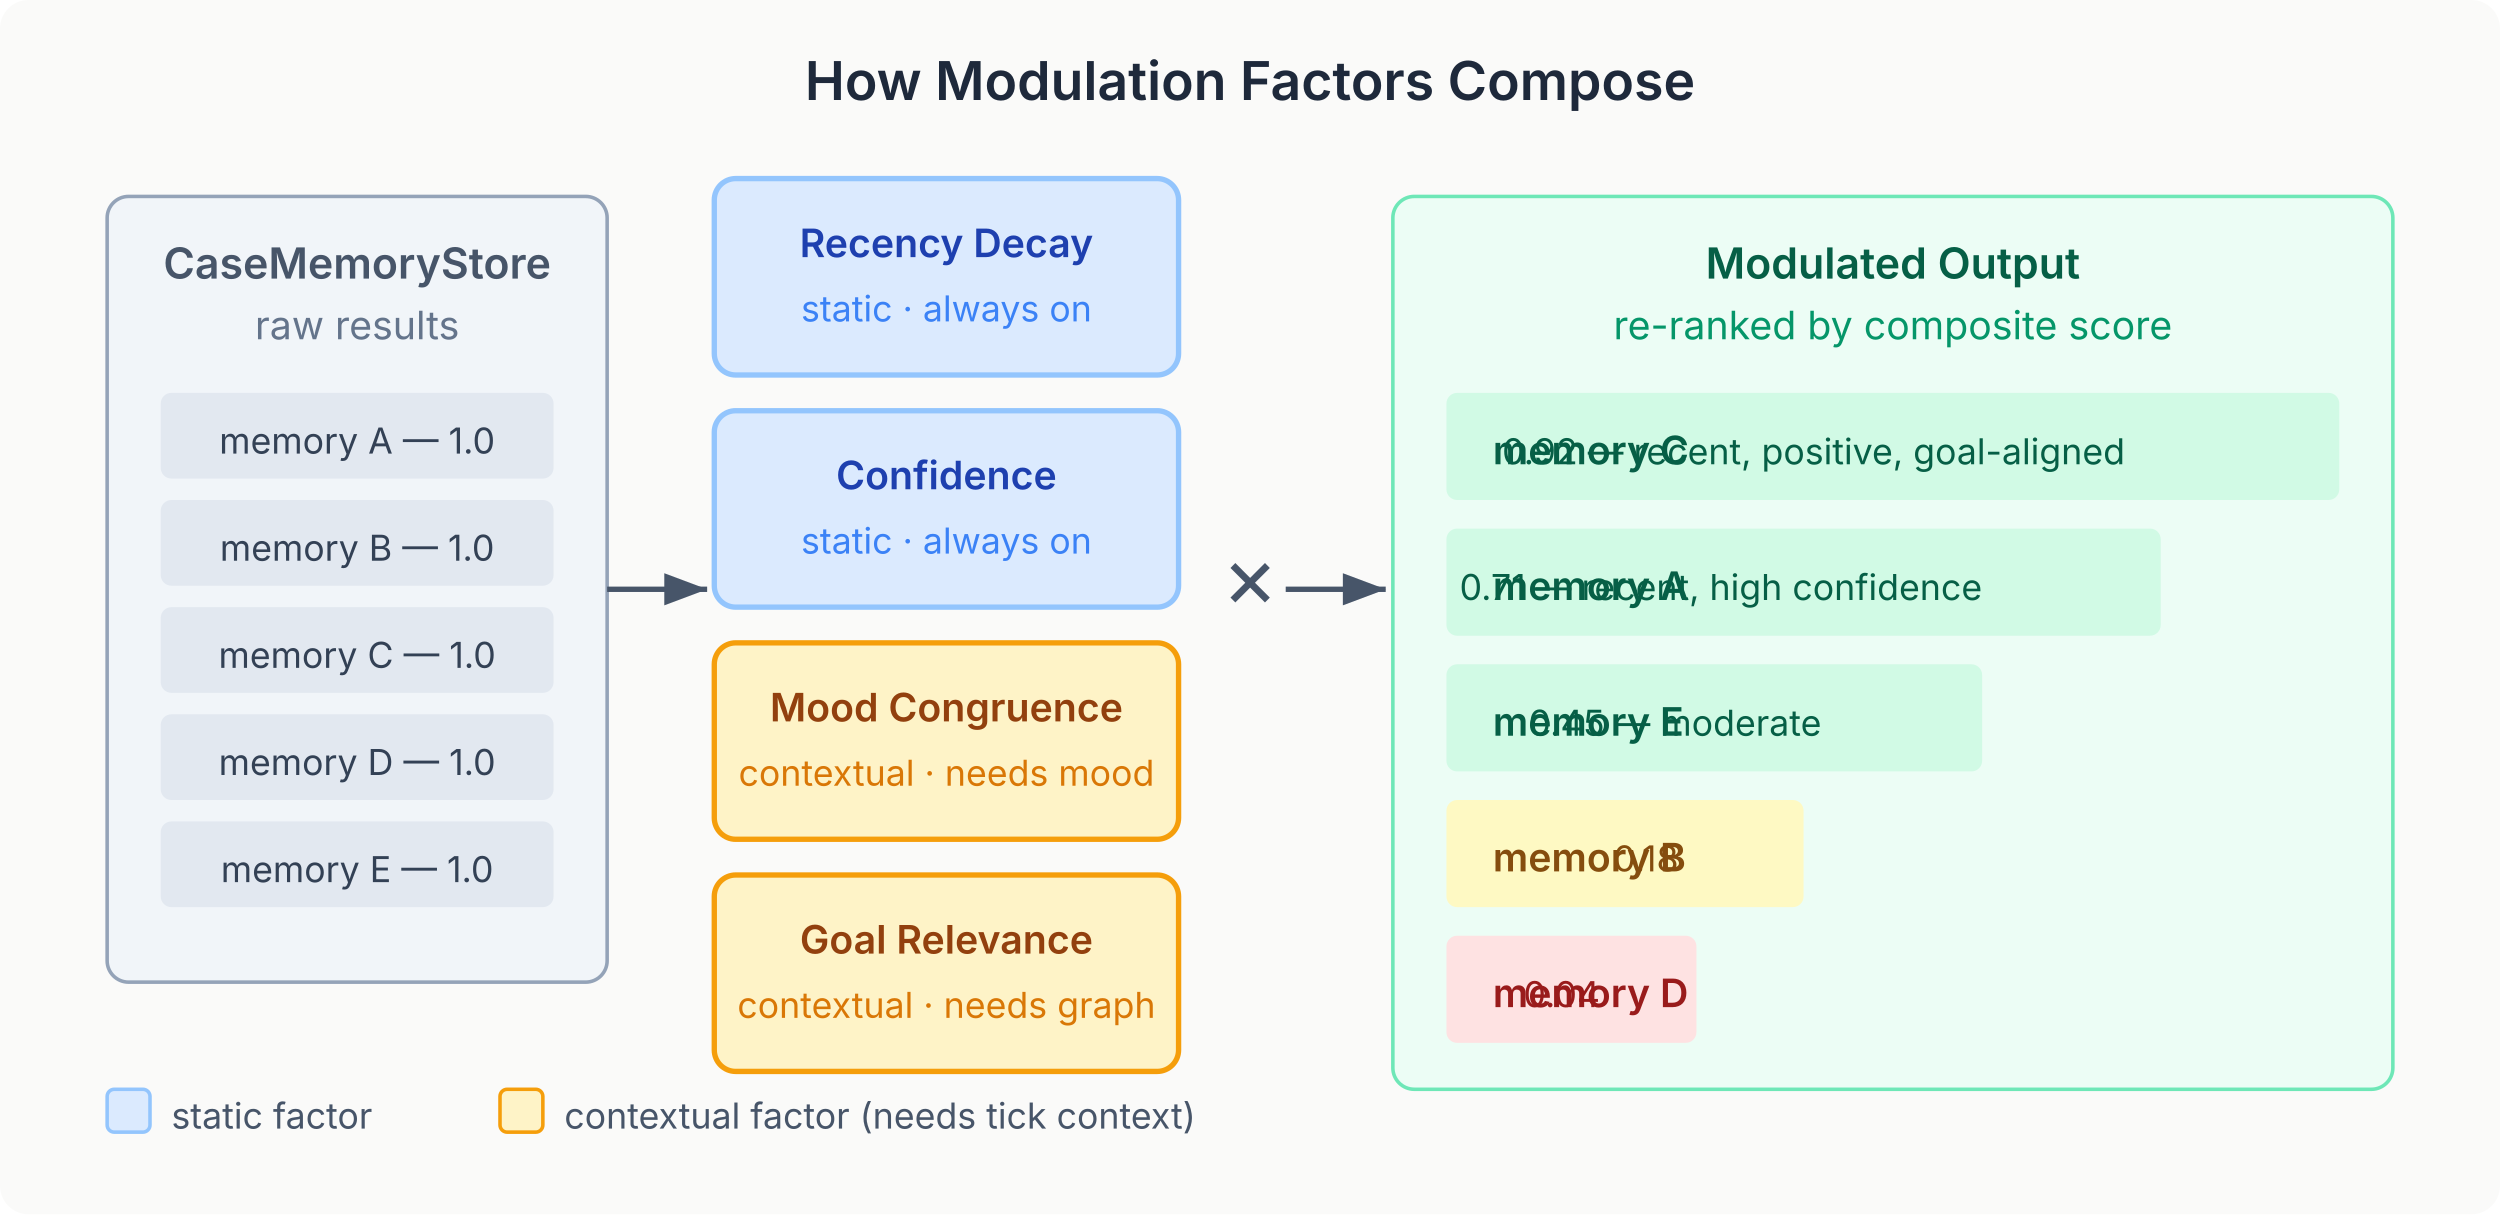
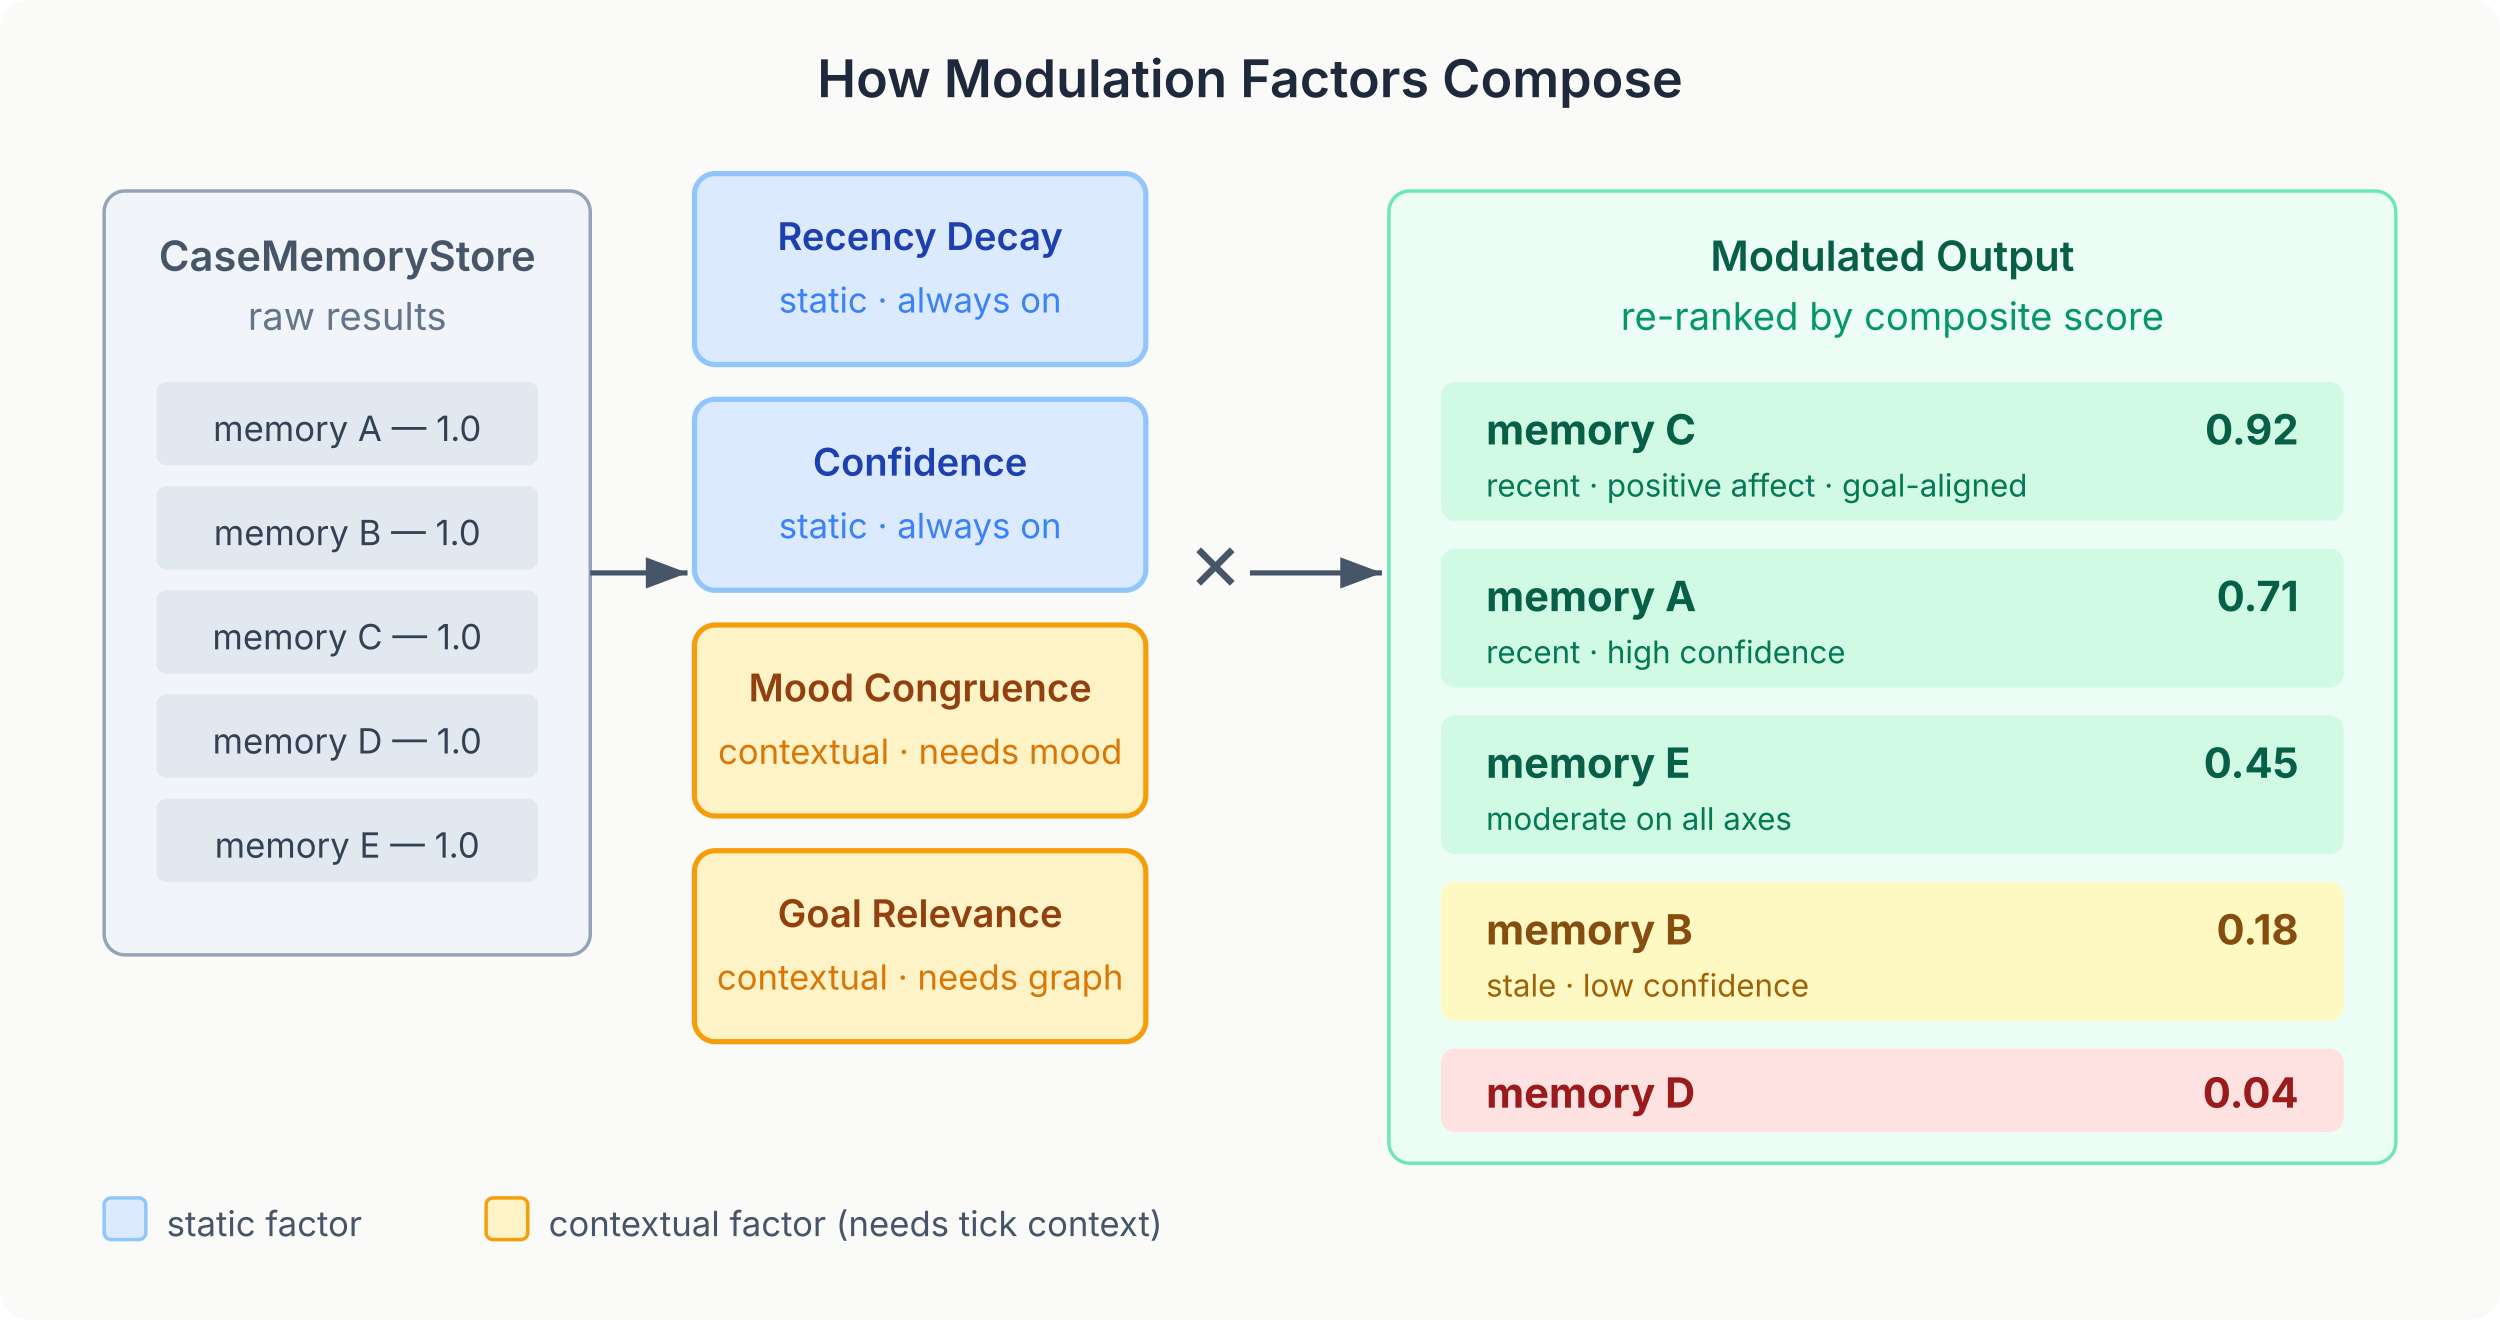
- <svg xmlns="http://www.w3.org/2000/svg" viewBox="0 0 700 340" font-family="system-ui, -apple-system, sans-serif" font-size="13">
+ <svg xmlns="http://www.w3.org/2000/svg" viewBox="0 0 720 380" font-family="system-ui, -apple-system, sans-serif" font-size="13">
  <defs>
    <marker id="arr" markerWidth="8" markerHeight="6" refX="8" refY="3" orient="auto">
      <polygon points="0 0, 8 3, 0 6" fill="#475569" />
    </marker>
  </defs>
-   <rect width="700" height="340" fill="#fafaf9" rx="8" />
-   <text x="350" y="28" text-anchor="middle" font-size="15" font-weight="600" fill="#1e293b">How Modulation Factors Compose</text>
+   <rect width="720" height="380" fill="#fafaf9" rx="8" />
+   <text x="360" y="28" text-anchor="middle" font-size="15" font-weight="600" fill="#1e293b">How Modulation Factors Compose</text>
  <rect x="30" y="55" width="140" height="220" rx="6" fill="#f1f5f9" stroke="#94a3b8" />
  <text x="100" y="78" text-anchor="middle" font-weight="600" font-size="12" fill="#475569">CaseMemoryStore</text>
  <text x="100" y="95" text-anchor="middle" font-size="11" fill="#64748b">raw results</text>
  <rect x="45" y="110" width="110" height="24" rx="3" fill="#e2e8f0" />
  <text x="100" y="127" text-anchor="middle" font-size="10" fill="#334155">memory A — 1.0</text>
  <rect x="45" y="140" width="110" height="24" rx="3" fill="#e2e8f0" />
  <text x="100" y="157" text-anchor="middle" font-size="10" fill="#334155">memory B — 1.0</text>
  <rect x="45" y="170" width="110" height="24" rx="3" fill="#e2e8f0" />
  <text x="100" y="187" text-anchor="middle" font-size="10" fill="#334155">memory C — 1.0</text>
  <rect x="45" y="200" width="110" height="24" rx="3" fill="#e2e8f0" />
  <text x="100" y="217" text-anchor="middle" font-size="10" fill="#334155">memory D — 1.0</text>
  <rect x="45" y="230" width="110" height="24" rx="3" fill="#e2e8f0" />
  <text x="100" y="247" text-anchor="middle" font-size="10" fill="#334155">memory E — 1.0</text>
  <line x1="170" y1="165" x2="198" y2="165" stroke="#475569" stroke-width="1.5" marker-end="url(#arr)" />
  <rect x="200" y="50" width="130" height="55" rx="6" fill="#dbeafe" stroke="#93c5fd" stroke-width="1.5" />
  <text x="265" y="72" text-anchor="middle" font-weight="600" font-size="11" fill="#1e40af">Recency Decay</text>
  <text x="265" y="90" text-anchor="middle" font-size="10" fill="#3b82f6">static · always on</text>
  <rect x="200" y="115" width="130" height="55" rx="6" fill="#dbeafe" stroke="#93c5fd" stroke-width="1.5" />
  <text x="265" y="137" text-anchor="middle" font-weight="600" font-size="11" fill="#1e40af">Confidence</text>
  <text x="265" y="155" text-anchor="middle" font-size="10" fill="#3b82f6">static · always on</text>
  <rect x="200" y="180" width="130" height="55" rx="6" fill="#fef3c7" stroke="#f59e0b" stroke-width="1.5" />
  <text x="265" y="202" text-anchor="middle" font-weight="600" font-size="11" fill="#92400e">Mood Congruence</text>
  <text x="265" y="220" text-anchor="middle" font-size="10" fill="#d97706">contextual · needs mood</text>
  <rect x="200" y="245" width="130" height="55" rx="6" fill="#fef3c7" stroke="#f59e0b" stroke-width="1.5" />
  <text x="265" y="267" text-anchor="middle" font-weight="600" font-size="11" fill="#92400e">Goal Relevance</text>
  <text x="265" y="285" text-anchor="middle" font-size="10" fill="#d97706">contextual · needs graph</text>
  <text x="350" y="170" text-anchor="middle" font-size="24" fill="#475569">×</text>
-   <line x1="360" y1="165" x2="388" y2="165" stroke="#475569" stroke-width="1.5" marker-end="url(#arr)" />
-   <rect x="390" y="55" width="280" height="250" rx="6" fill="#ecfdf5" stroke="#6ee7b7" />
-   <text x="530" y="78" text-anchor="middle" font-weight="600" font-size="12" fill="#065f46">Modulated Output</text>
-   <text x="530" y="95" text-anchor="middle" font-size="11" fill="#059669">re-ranked by composite score</text>
-   <rect x="405" y="110" width="250" height="30" rx="3" fill="#d1fae5" />
-   <text x="418" y="130" font-size="11" fill="#065f46" font-weight="600">memory C</text>
-   <text x="595" y="130" font-size="10" fill="#065f46" text-anchor="end">0.92 — recent, positive, goal-aligned</text>
-   <rect x="405" y="148" width="200" height="30" rx="3" fill="#d1fae5" />
-   <text x="418" y="168" font-size="11" fill="#065f46" font-weight="600">memory A</text>
-   <text x="555" y="168" font-size="10" fill="#065f46" text-anchor="end">0.71 — recent, high confidence</text>
-   <rect x="405" y="186" width="150" height="30" rx="3" fill="#d1fae5" />
-   <text x="418" y="206" font-size="11" fill="#065f46" font-weight="600">memory E</text>
-   <text x="510" y="206" font-size="10" fill="#065f46" text-anchor="end">0.45 — moderate</text>
-   <rect x="405" y="224" width="100" height="30" rx="3" fill="#fef9c3" />
-   <text x="418" y="244" font-size="11" fill="#854d0e" font-weight="600">memory B</text>
-   <text x="470" y="244" font-size="10" fill="#854d0e" text-anchor="end">0.18</text>
-   <rect x="405" y="262" width="70" height="30" rx="3" fill="#fee2e2" />
-   <text x="418" y="282" font-size="11" fill="#991b1b" font-weight="600">memory D</text>
-   <text x="448" y="282" font-size="10" fill="#991b1b" text-anchor="end">0.04</text>
-   <rect x="30" y="305" width="12" height="12" rx="2" fill="#dbeafe" stroke="#93c5fd" />
-   <text x="48" y="316" font-size="10" fill="#475569">static factor</text>
-   <rect x="140" y="305" width="12" height="12" rx="2" fill="#fef3c7" stroke="#f59e0b" />
-   <text x="158" y="316" font-size="10" fill="#475569">contextual factor (needs tick context)</text>
+   <line x1="360" y1="165" x2="398" y2="165" stroke="#475569" stroke-width="1.5" marker-end="url(#arr)" />
+   <rect x="400" y="55" width="290" height="280" rx="6" fill="#ecfdf5" stroke="#6ee7b7" />
+   <text x="545" y="78" text-anchor="middle" font-weight="600" font-size="12" fill="#065f46">Modulated Output</text>
+   <text x="545" y="95" text-anchor="middle" font-size="11" fill="#059669">re-ranked by composite score</text>
+   <rect x="415" y="110" width="260" height="40" rx="4" fill="#d1fae5" />
+   <text x="428" y="128" font-size="12" fill="#065f46" font-weight="700">memory C</text>
+   <text x="662" y="128" font-size="12" fill="#065f46" text-anchor="end" font-weight="700">0.92</text>
+   <text x="428" y="143" font-size="9" fill="#047857">recent · positive affect · goal-aligned</text>
+   <rect x="415" y="158" width="260" height="40" rx="4" fill="#d1fae5" />
+   <text x="428" y="176" font-size="12" fill="#065f46" font-weight="700">memory A</text>
+   <text x="662" y="176" font-size="12" fill="#065f46" text-anchor="end" font-weight="700">0.71</text>
+   <text x="428" y="191" font-size="9" fill="#047857">recent · high confidence</text>
+   <rect x="415" y="206" width="260" height="40" rx="4" fill="#d1fae5" />
+   <text x="428" y="224" font-size="12" fill="#065f46" font-weight="700">memory E</text>
+   <text x="662" y="224" font-size="12" fill="#065f46" text-anchor="end" font-weight="700">0.45</text>
+   <text x="428" y="239" font-size="9" fill="#047857">moderate on all axes</text>
+   <rect x="415" y="254" width="260" height="40" rx="4" fill="#fef9c3" />
+   <text x="428" y="272" font-size="12" fill="#854d0e" font-weight="700">memory B</text>
+   <text x="662" y="272" font-size="12" fill="#854d0e" text-anchor="end" font-weight="700">0.18</text>
+   <text x="428" y="287" font-size="9" fill="#a16207">stale · low confidence</text>
+   <rect x="415" y="302" width="260" height="24" rx="4" fill="#fee2e2" />
+   <text x="428" y="319" font-size="12" fill="#991b1b" font-weight="700">memory D</text>
+   <text x="662" y="319" font-size="12" fill="#991b1b" text-anchor="end" font-weight="700">0.04</text>
+   <rect x="30" y="345" width="12" height="12" rx="2" fill="#dbeafe" stroke="#93c5fd" />
+   <text x="48" y="356" font-size="10" fill="#475569">static factor</text>
+   <rect x="140" y="345" width="12" height="12" rx="2" fill="#fef3c7" stroke="#f59e0b" />
+   <text x="158" y="356" font-size="10" fill="#475569">contextual factor (needs tick context)</text>
</svg>
